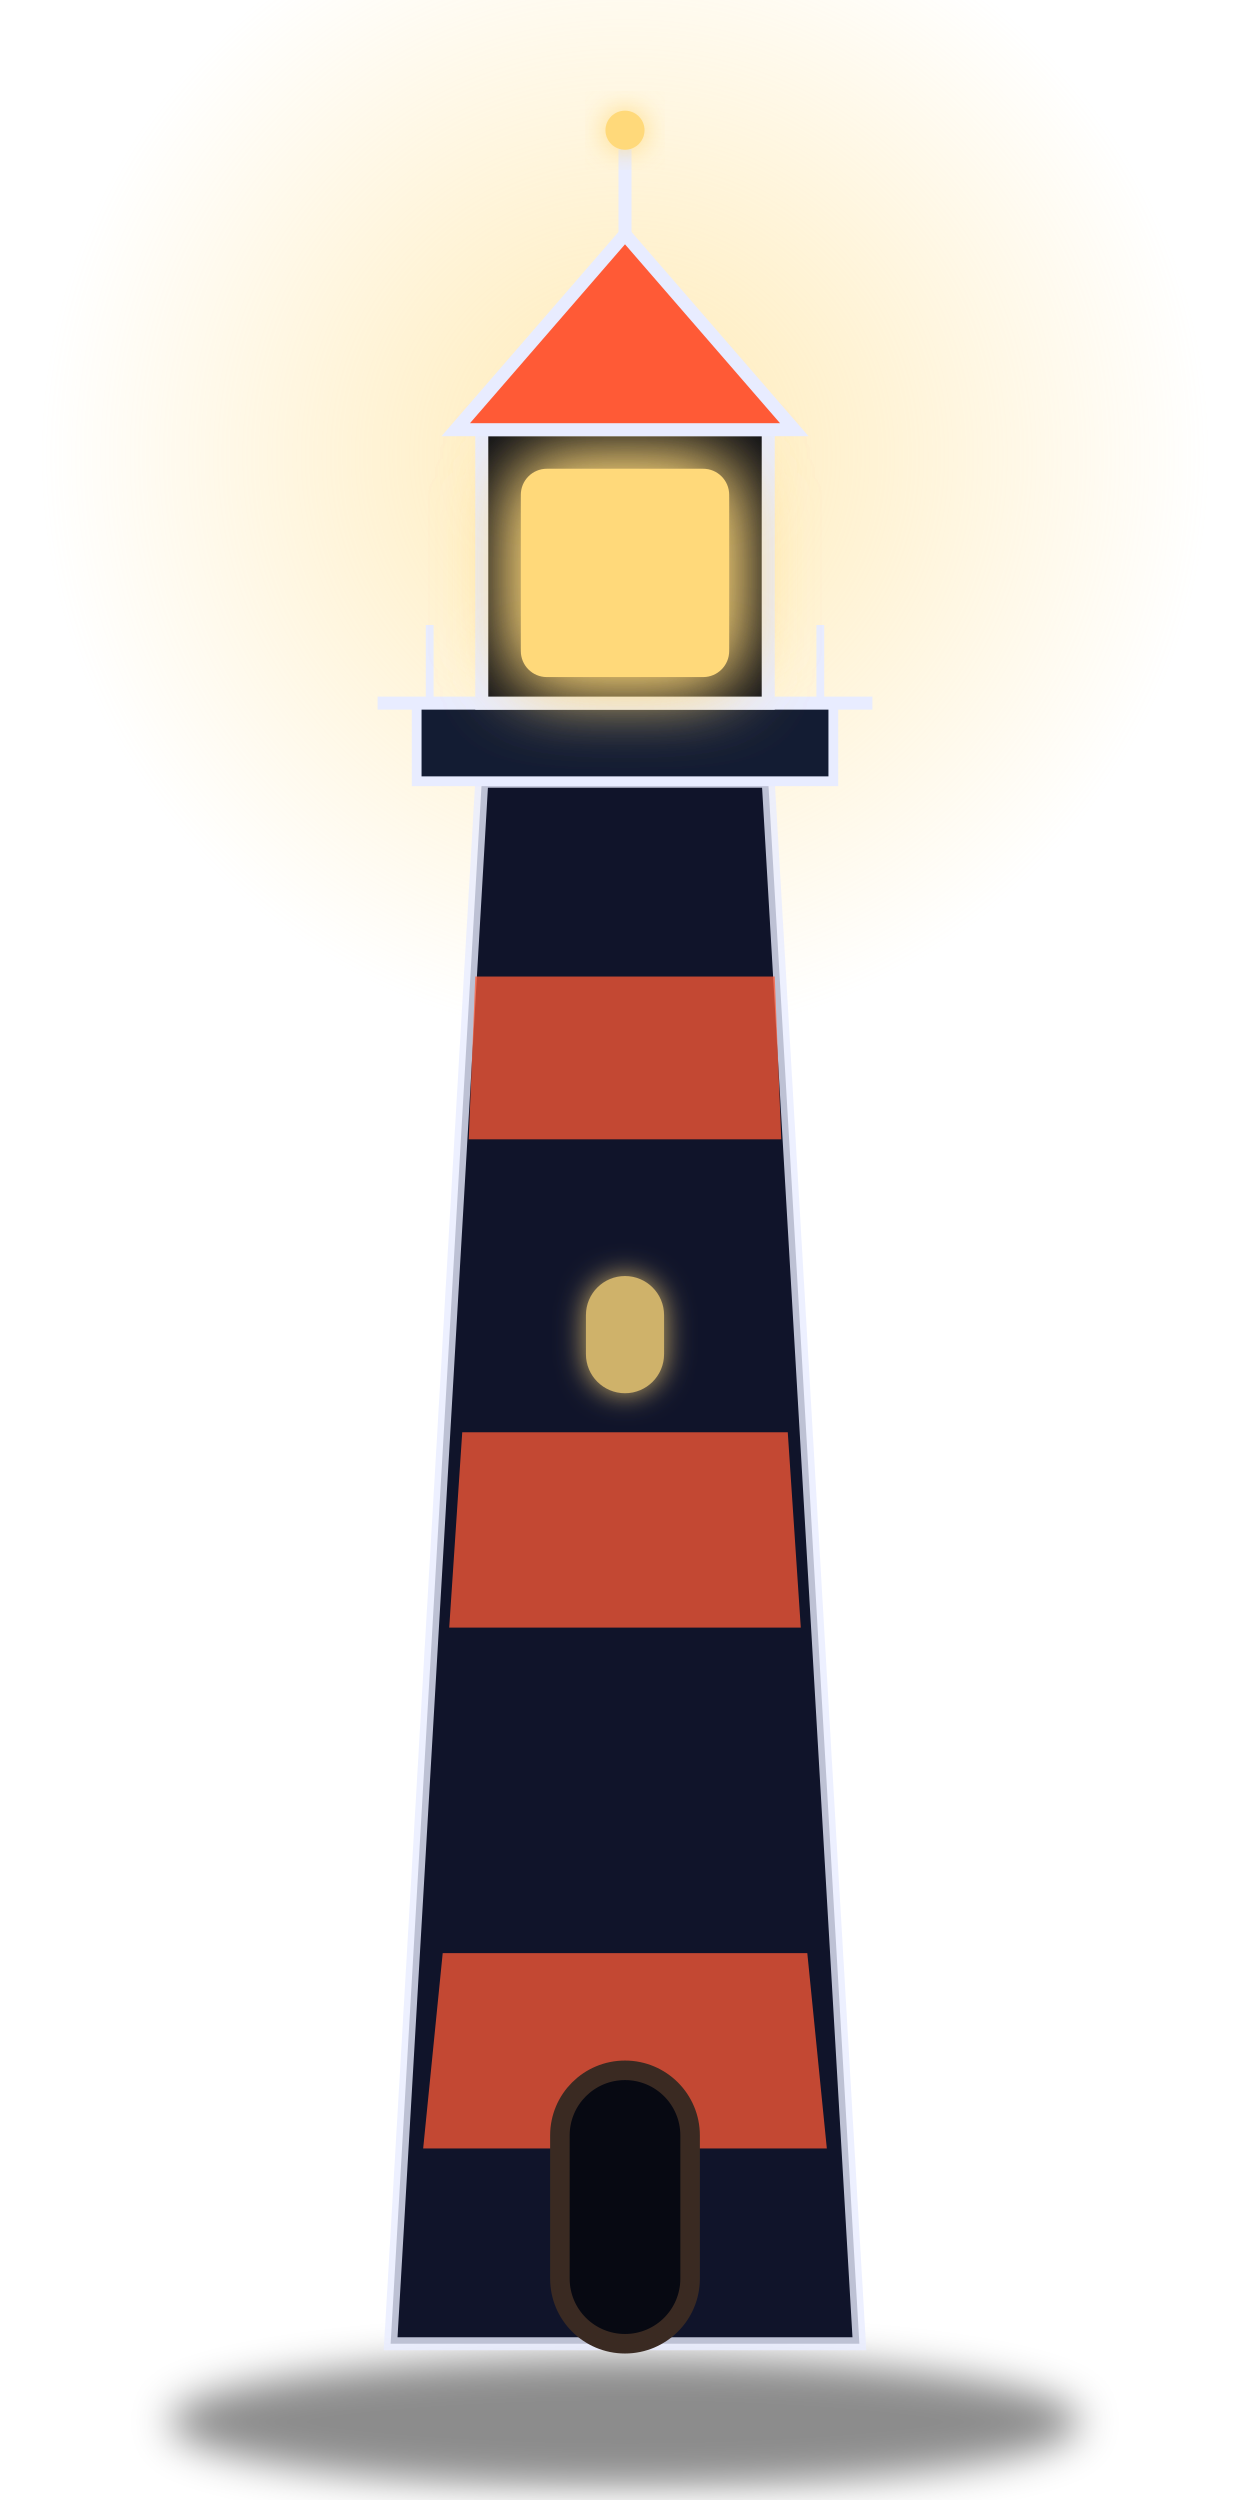
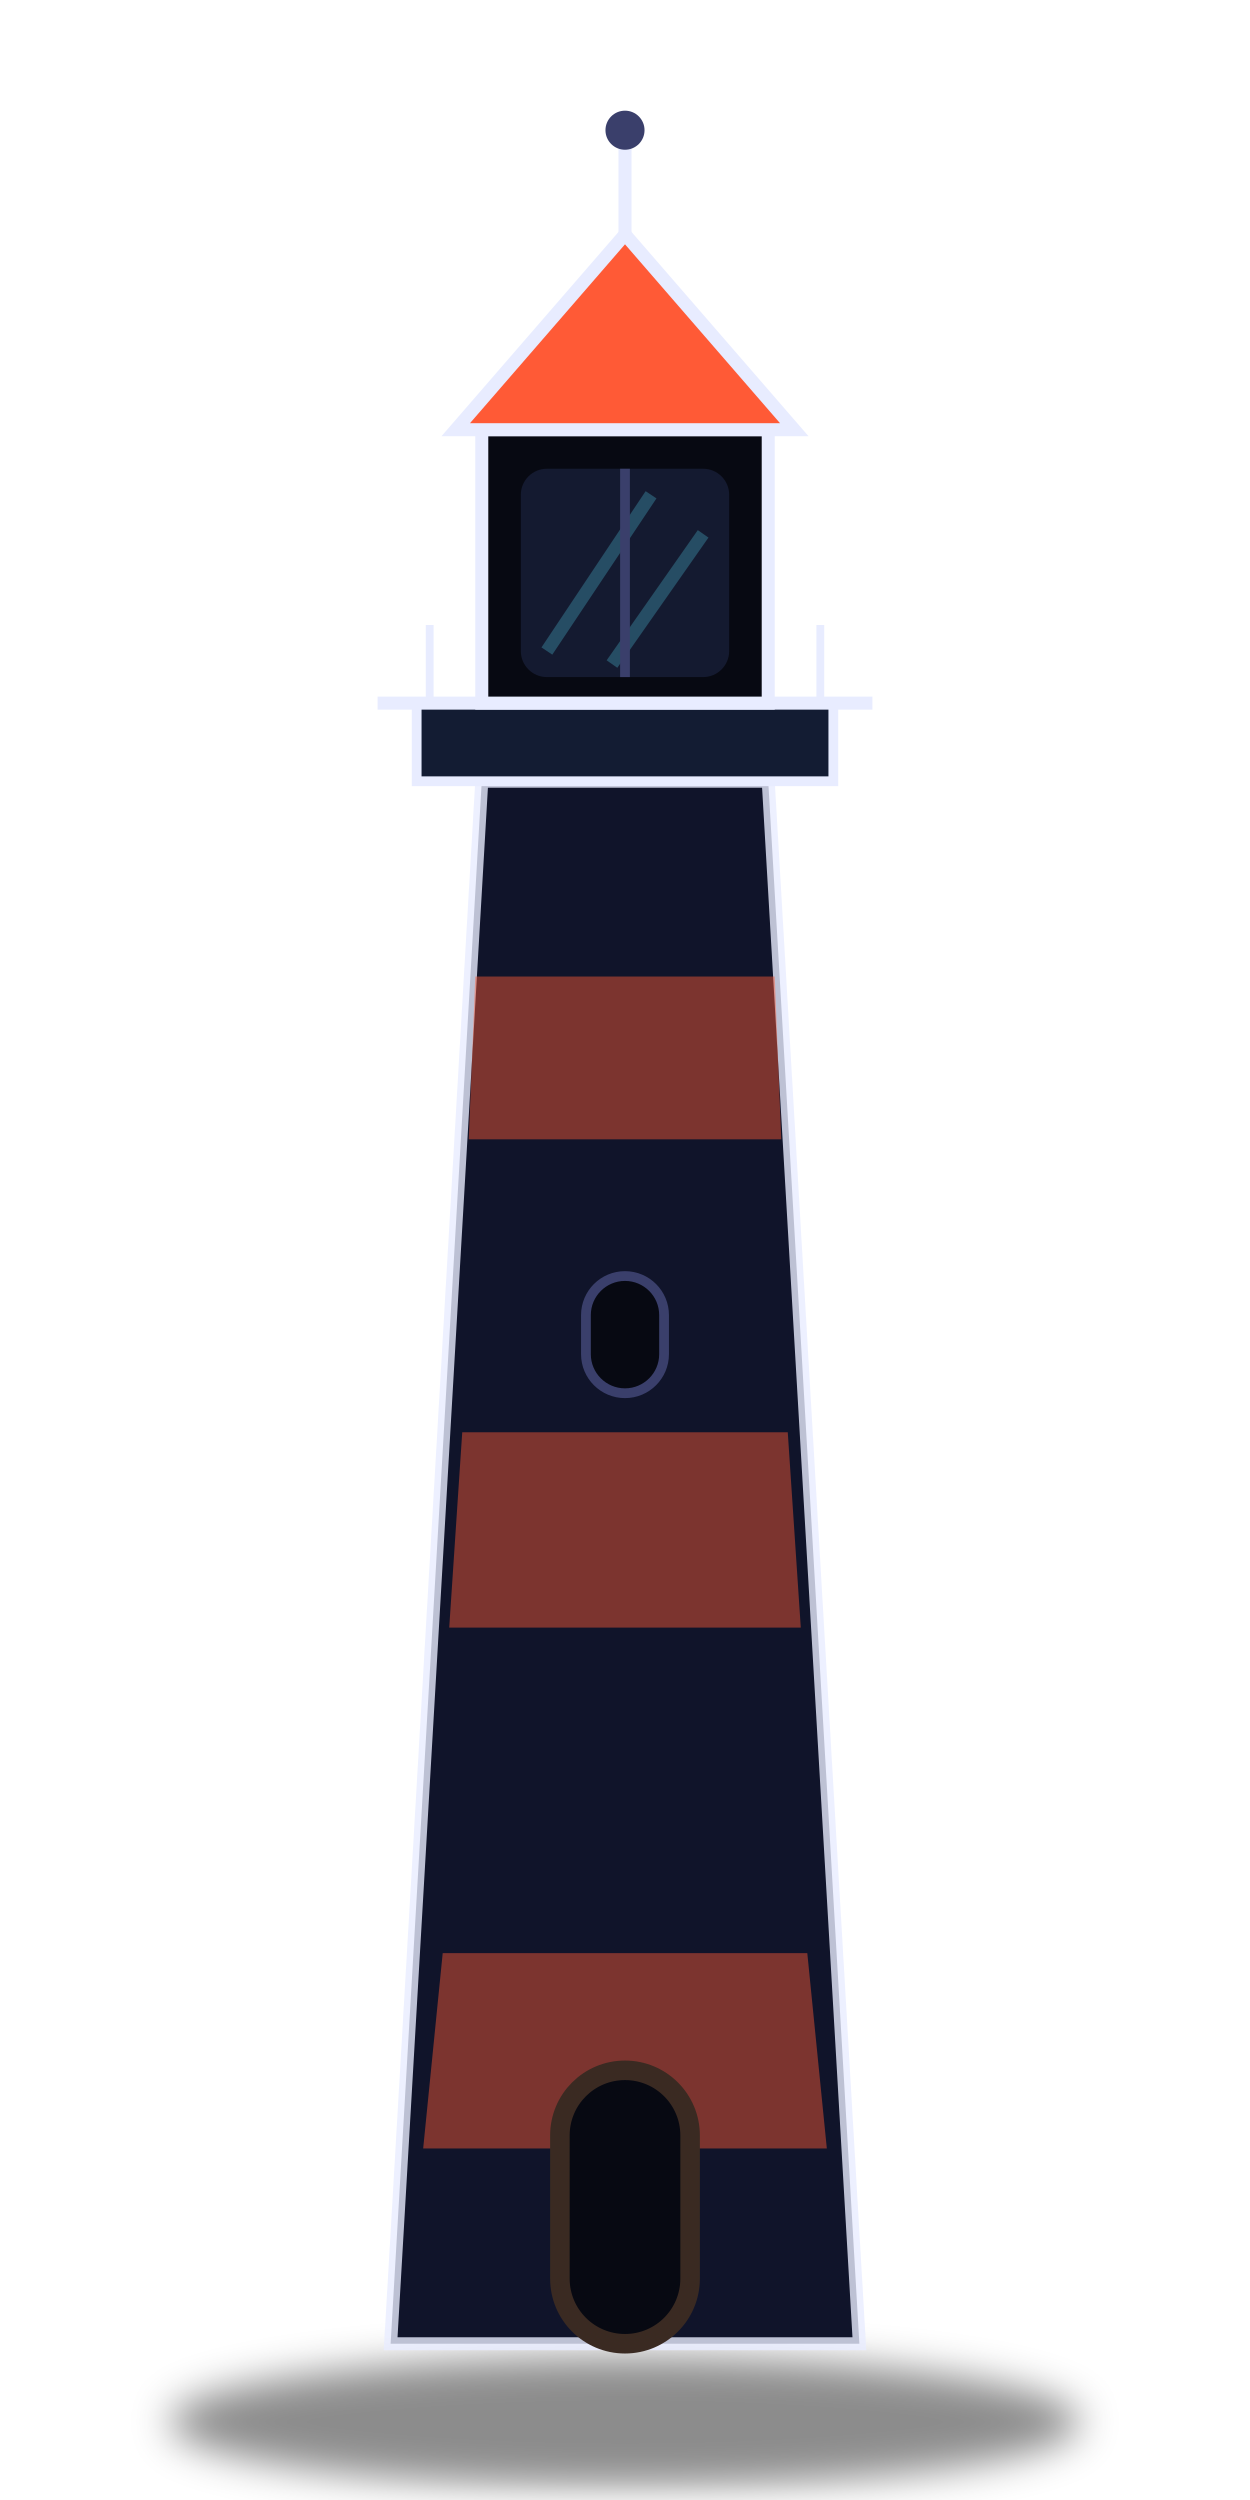
<svg xmlns="http://www.w3.org/2000/svg" width="192" height="384" viewBox="0 0 192 384">
  <defs>
    <filter id="glow" x="-50%" y="-50%" width="200%" height="200%">
      <feGaussianBlur stdDeviation="2.2" result="b" />
      <feMerge>
        <feMergeNode in="b" />
        <feMergeNode in="SourceGraphic" />
      </feMerge>
    </filter>
    <filter id="glowBig" x="-100%" y="-100%" width="300%" height="300%">
      <feGaussianBlur stdDeviation="6" result="b" />
      <feMerge>
        <feMergeNode in="b" />
        <feMergeNode in="b" />
        <feMergeNode in="SourceGraphic" />
      </feMerge>
    </filter>
    <filter id="soft" x="-50%" y="-50%" width="200%" height="200%">
      <feGaussianBlur stdDeviation="3" />
    </filter>
    <radialGradient id="halo">
      <stop offset="0" stop-color="#FFD97A" stop-opacity=".55" />
      <stop offset="1" stop-color="#FFD97A" stop-opacity="0" />
    </radialGradient>
    <radialGradient id="haloFeu">
      <stop offset="0" stop-color="#FF5A36" stop-opacity=".6" />
      <stop offset="1" stop-color="#FF5A36" stop-opacity="0" />
    </radialGradient>
    <radialGradient id="haloGivre">
      <stop offset="0" stop-color="#5EE8FF" stop-opacity=".6" />
      <stop offset="1" stop-color="#5EE8FF" stop-opacity="0" />
    </radialGradient>
    <radialGradient id="haloFoudre">
      <stop offset="0" stop-color="#B98CFF" stop-opacity=".6" />
      <stop offset="1" stop-color="#B98CFF" stop-opacity="0" />
    </radialGradient>
    <radialGradient id="brumeFill" cx=".5" cy=".4">
      <stop offset="0" stop-color="#6A70A8" stop-opacity=".95" />
      <stop offset="1" stop-color="#3A3F6B" stop-opacity=".9" />
    </radialGradient>
  </defs>
  <ellipse cx="96" cy="372" rx="70" ry="10" fill="#000" opacity="0.45" filter="url(#soft)" />
-   <circle cx="96" cy="70" r="90" fill="url(#halo)" />
  <path d="M60 360 L74 120 L118 120 L132 360 Z" fill="#10142A" stroke="#E8ECFF" stroke-opacity=".8" stroke-width="2" />
-   <path d="M68 300 L124 300 L127 330 L65 330Z M71 220 L121 220 L123 250 L69 250Z M73 150 L119 150 L120 175 L72 175Z" fill="#FF5A36" opacity=".75" />
+   <path d="M68 300 L124 300 L127 330 L65 330Z M71 220 L121 220 L123 250 L69 250Z M73 150 L119 150 L120 175 L72 175Z" fill="#FF5A36" opacity=".45" />
  <rect x="86" y="318" width="20" height="42" rx="10" fill="#070912" stroke="#3A2A22" stroke-width="3" />
-   <rect x="90" y="196" width="12" height="18" rx="6" fill="#FFD97A" filter="url(#glow)" opacity=".8" />
+   <rect x="90" y="196" width="12" height="18" rx="6" fill="#070912" stroke="#3A3F6B" stroke-width="1.5" />
  <rect x="64" y="108" width="64" height="12" fill="#131C33" stroke="#E8ECFF" stroke-width="1.5" />
  <path d="M58 108 L134 108" stroke="#E8ECFF" stroke-width="2" />
  <g stroke="#E8ECFF" stroke-width="1.2">
    <line x1="66" y1="96" x2="66" y2="108" />
    <line x1="78" y1="96" x2="78" y2="108" />
    <line x1="90" y1="96" x2="90" y2="108" />
    <line x1="102" y1="96" x2="102" y2="108" />
    <line x1="114" y1="96" x2="114" y2="108" />
    <line x1="126" y1="96" x2="126" y2="108" />
  </g>
  <rect x="74" y="66" width="44" height="42" fill="#070912" stroke="#E8ECFF" stroke-width="2" />
-   <rect x="80" y="72" width="32" height="32" rx="4" fill="#FFD97A" filter="url(#glowBig)" />
+   <rect x="80" y="72" width="32" height="32" rx="4" fill="#141A30" />
+   <path d="M84 100 L100 76 M94 102 L108 82" stroke="#5EE8FF" stroke-opacity=".25" stroke-width="2" />
+   <path d="M96 72 V104" stroke="#3A3F6B" stroke-width="1.5" />
  <path d="M70 66 L96 36 L122 66Z" fill="#FF5A36" stroke="#E8ECFF" stroke-width="2" />
  <line x1="96" y1="36" x2="96" y2="22" stroke="#E8ECFF" stroke-width="2" />
-   <circle cx="96" cy="20" r="3" fill="#FFD97A" filter="url(#glow)" />
+   <circle cx="96" cy="20" r="3" fill="#3A3F6B" />
</svg>
